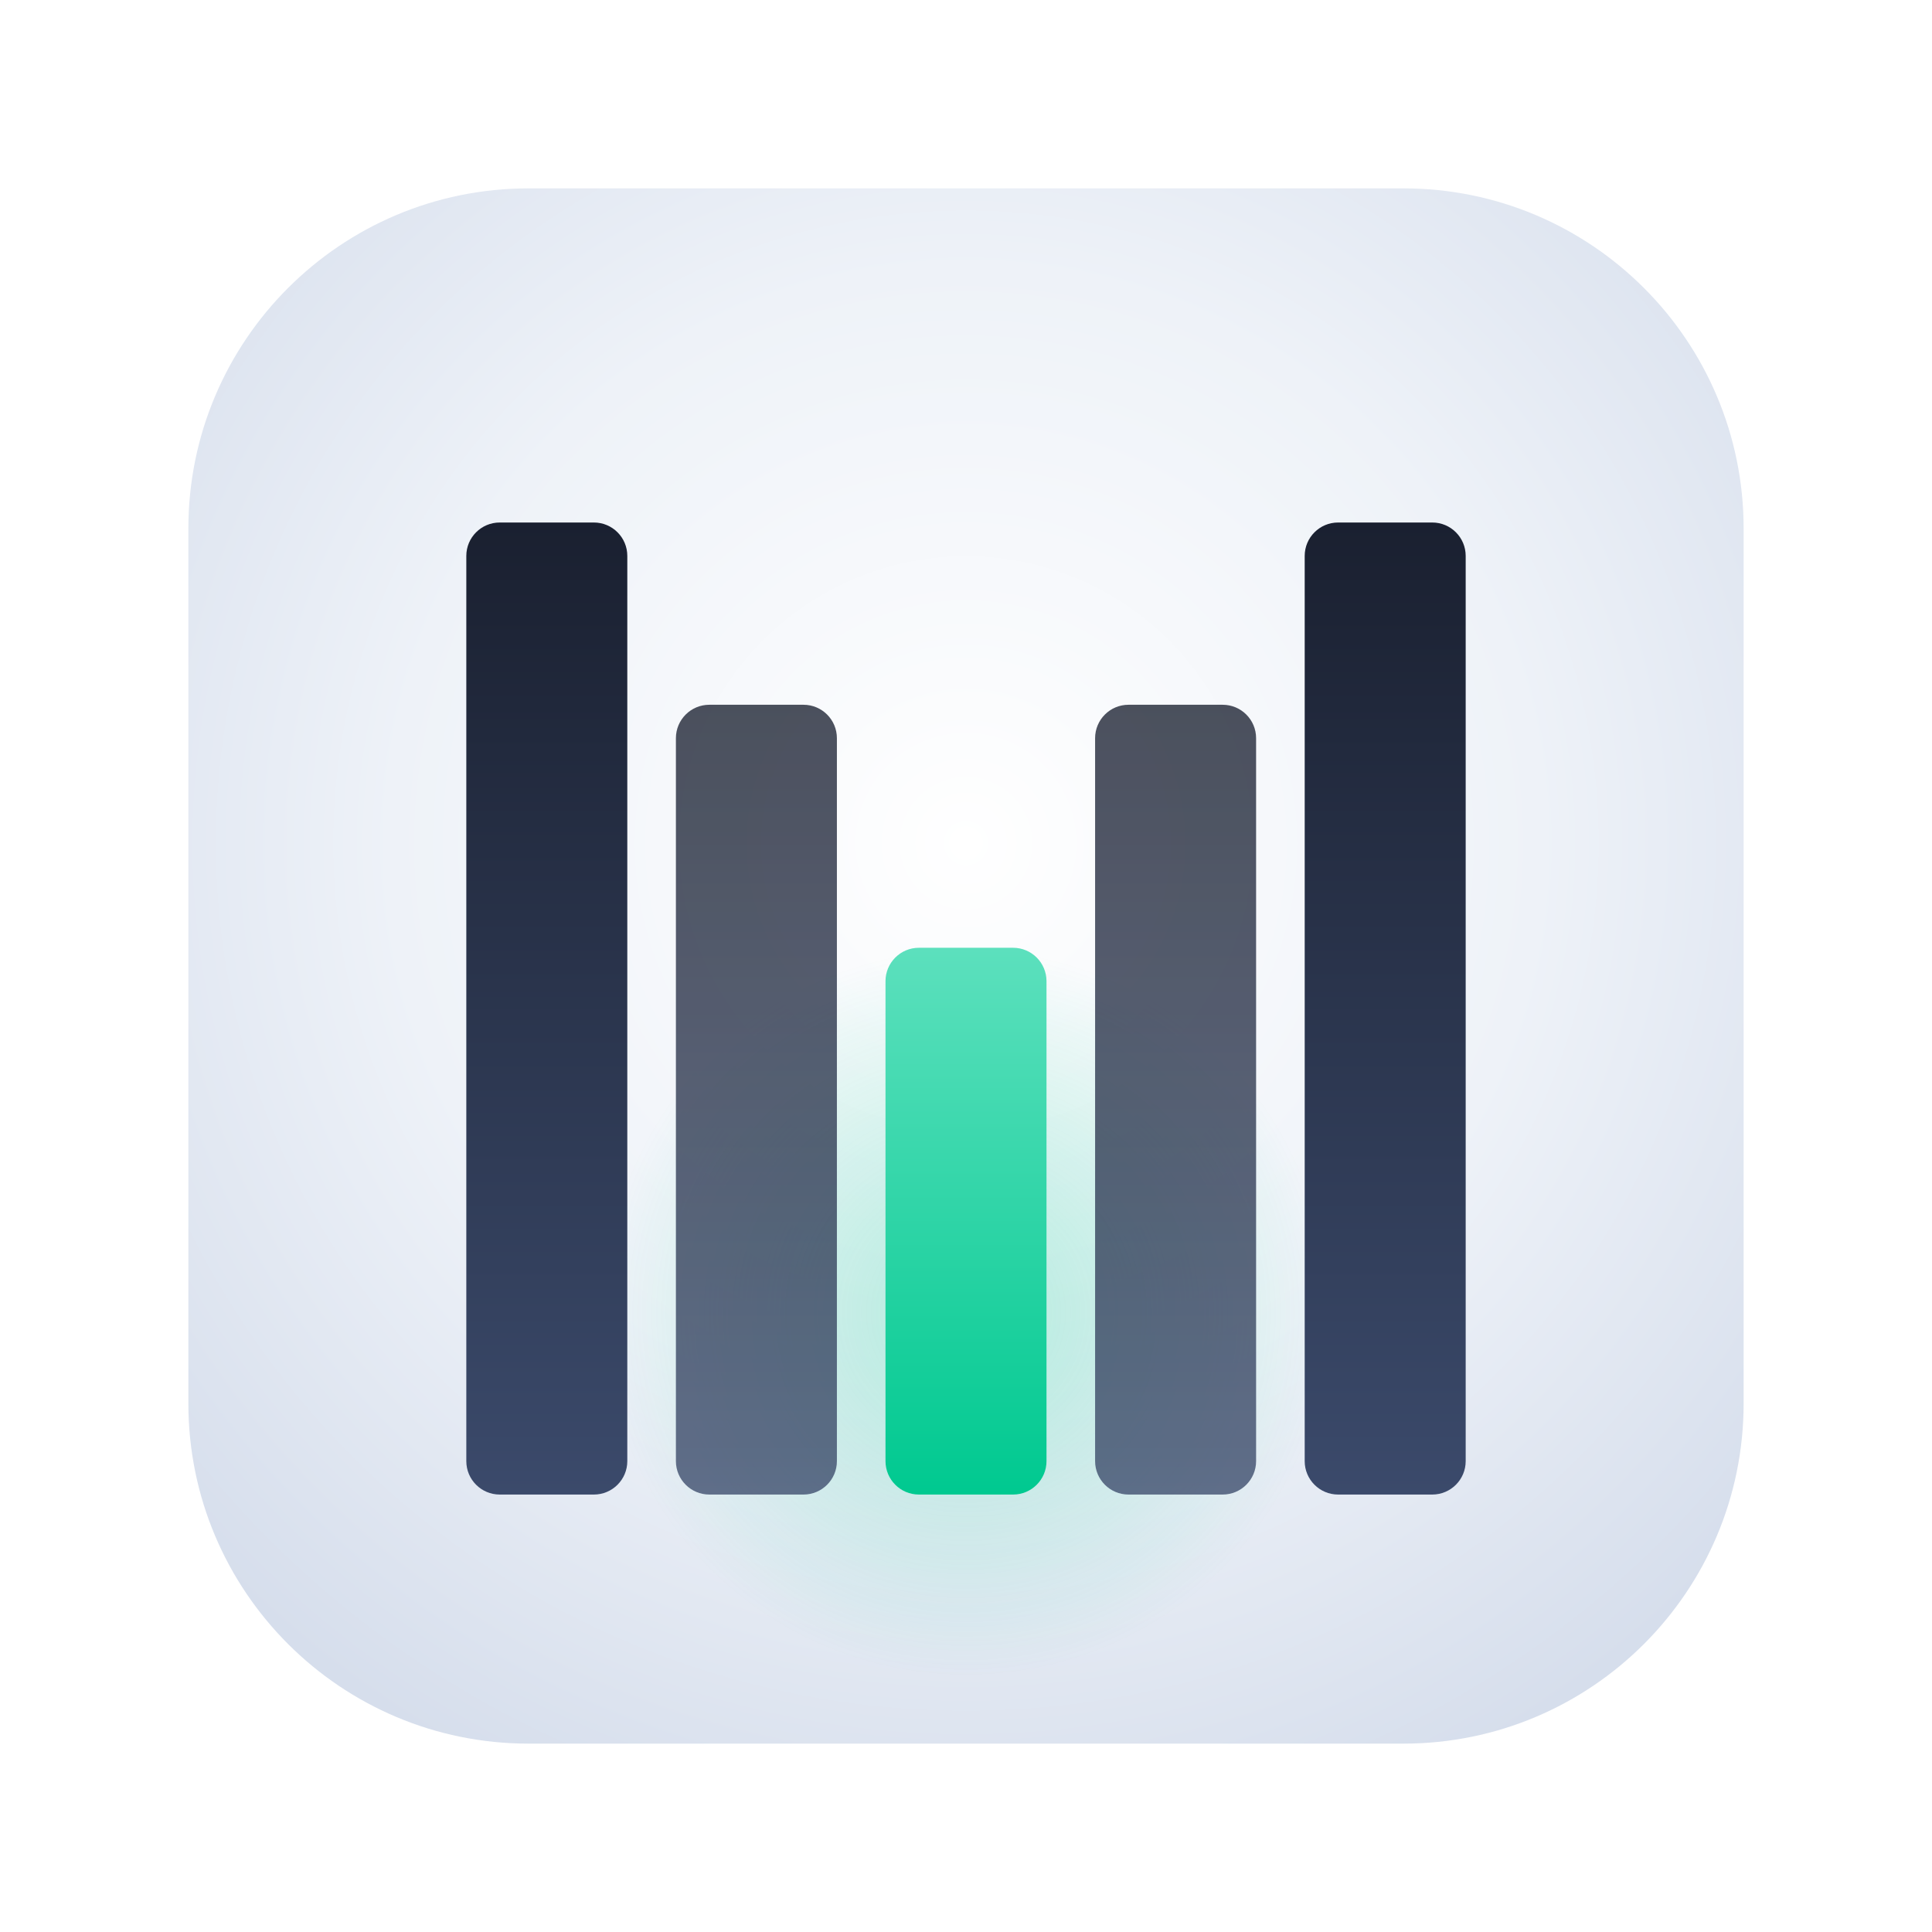
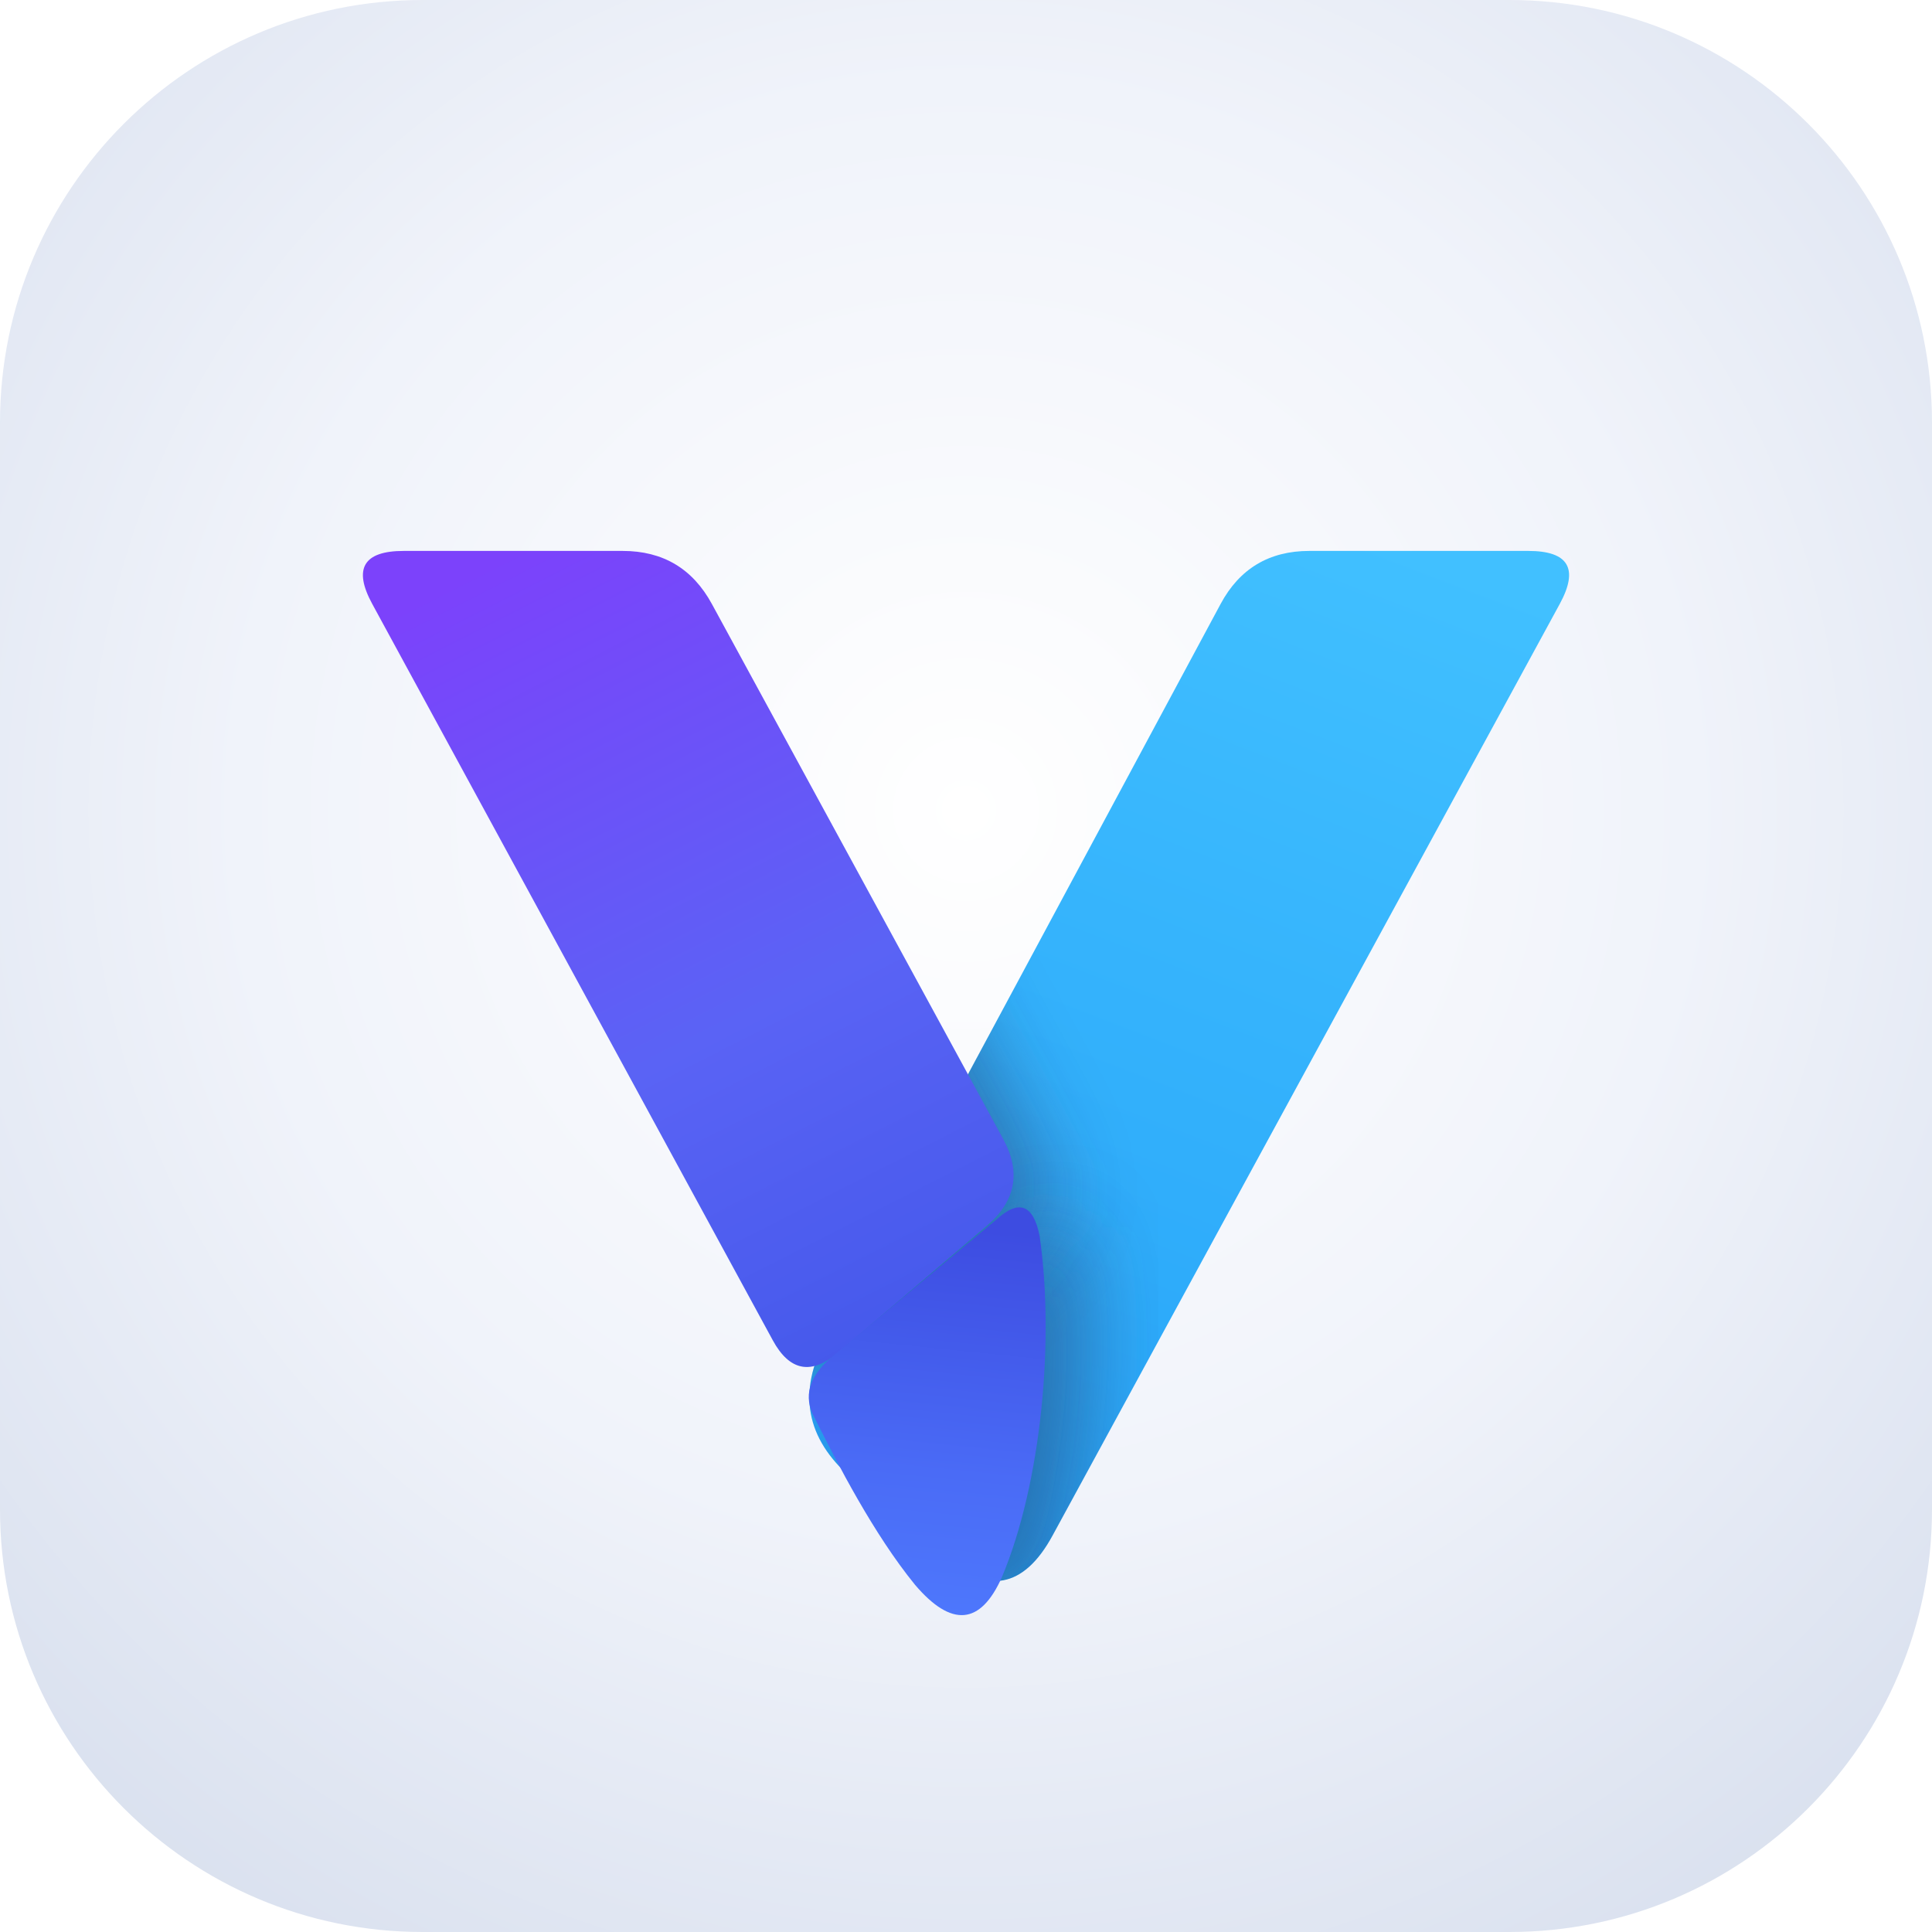
<svg xmlns="http://www.w3.org/2000/svg" viewBox="0 0 1024 1024" fill="none">
  <defs>
    <radialGradient id="bg" cx="50%" cy="42%" r="68%">
      <stop offset="0%" stop-color="#FFFFFF" />
-       <stop offset="55%" stop-color="#EEF2F8" />
-       <stop offset="100%" stop-color="#D6DEEC" />
+       <stop offset="55%" stop-color="#F0F3FA" />
+       <stop offset="100%" stop-color="#DAE1EF" />
    </radialGradient>
-     <radialGradient id="glow" cx="50%" cy="62%" r="48%">
-       <stop offset="0%" stop-color="#2BD9A3" stop-opacity="0.30" />
-       <stop offset="60%" stop-color="#00C990" stop-opacity="0" />
-     </radialGradient>
-     <linearGradient id="frost" x1="0" y1="0" x2="0" y2="1">
-       <stop offset="0%" stop-color="#1A2030" />
-       <stop offset="100%" stop-color="#3B4A6B" />
+     <linearGradient id="verql-vl" gradientUnits="userSpaceOnUse" x1="272.00" y1="292.00" x2="500.00" y2="740.00">
+       <stop offset="0%" stop-color="#7C42FB" />
+       <stop offset="55%" stop-color="#5A63F5" />
+       <stop offset="100%" stop-color="#4157E9" />
    </linearGradient>
-     <linearGradient id="mint" x1="0" y1="0" x2="0" y2="1">
-       <stop offset="0%" stop-color="#5CE0BD" />
-       <stop offset="100%" stop-color="#00C990" />
+     <linearGradient id="verql-vr" gradientUnits="userSpaceOnUse" x1="752.00" y1="292.00" x2="535.00" y2="856.00">
+       <stop offset="0%" stop-color="#41C0FF" />
+       <stop offset="100%" stop-color="#25A2F8" />
    </linearGradient>
+     <linearGradient id="verql-vf" gradientUnits="userSpaceOnUse" x1="524.00" y1="652.00" x2="502.00" y2="868.00">
+       <stop offset="0%" stop-color="#3D4CE1" />
+       <stop offset="60%" stop-color="#4A6BF6" />
+       <stop offset="100%" stop-color="#4E79FD" />
+     </linearGradient>
+     <clipPath id="cyanclip">
+       <path d="M 646.9 320.2 Q 662.0 292.0 694.0 292.0 L 810.0 292.0 Q 842.0 292.0 826.7 320.1 L 557.9 813.8 Q 535.0 856.0 498.7 824.6 L 451.3 783.4 Q 415.0 752.0 437.7 709.7 Z" />
+     </clipPath>
+     <filter id="soft" x="-30%" y="-30%" width="160%" height="160%">
+       <feGaussianBlur stdDeviation="22" />
+     </filter>
  </defs>
-   <g transform="translate(512 512) scale(0.805) translate(-512 -512)">
-     <rect width="1024" height="1024" rx="224" fill="url(#bg)" />
-     <circle cx="512" cy="640" r="420" fill="url(#glow)" />
-     <g>
-       <rect x="183" y="220" width="106" height="640" rx="22" fill="url(#frost)" />
-       <rect x="321" y="340" width="106" height="520" rx="22" fill="url(#frost)" opacity="0.78" />
-       <rect x="459" y="500" width="106" height="360" rx="22" fill="url(#mint)" />
-       <rect x="597" y="340" width="106" height="520" rx="22" fill="url(#frost)" opacity="0.78" />
-       <rect x="735" y="220" width="106" height="640" rx="22" fill="url(#frost)" />
-     </g>
+   <rect width="1024" height="1024" rx="224" fill="url(#bg)" />
+   <path d="M 646.9 320.2 Q 662.0 292.0 694.0 292.0 L 810.0 292.0 Q 842.0 292.0 826.7 320.1 L 557.9 813.8 Q 535.0 856.0 498.7 824.6 L 451.3 783.4 Q 415.0 752.0 437.7 709.7 Z" fill="url(#verql-vr)" />
+   <g clip-path="url(#cyanclip)">
+     <path d="M 197.3 320.1 Q 182.0 292.0 214.0 292.0 L 330.0 292.0 Q 362.0 292.0 377.3 320.1 L 531.7 603.7 Q 546.0 630.0 523.2 649.5 L 444.3 716.8 Q 423.0 735.0 409.6 710.4 Z" fill="#25335C" opacity="0.45" filter="url(#soft)" transform="translate(20,10)" />
+     <path d="M 440.0 720.0 L 528.0 646.5 Q 546.0 630.0 551.0 655.0 C 559.0 710.0 552.0 786.0 531.0 836.0 Q 514.0 874.0 485.0 840.0 C 463.0 813.0 444.0 776.0 431.5 751.0 Q 423.0 735.0 440.0 720.0 Z" fill="#25335C" opacity="0.45" filter="url(#soft)" transform="translate(22,8)" />
  </g>
+   <path d="M 197.3 320.1 Q 182.0 292.0 214.0 292.0 L 330.0 292.0 Q 362.0 292.0 377.3 320.1 L 531.7 603.7 Q 546.0 630.0 523.2 649.5 L 444.3 716.8 Q 423.0 735.0 409.6 710.4 Z" fill="url(#verql-vl)" />
+   <path d="M 440.0 720.0 L 528.0 646.5 Q 546.0 630.0 551.0 655.0 C 559.0 710.0 552.0 786.0 531.0 836.0 Q 514.0 874.0 485.0 840.0 C 463.0 813.0 444.0 776.0 431.5 751.0 Q 423.0 735.0 440.0 720.0 Z" fill="url(#verql-vf)" />
</svg>
